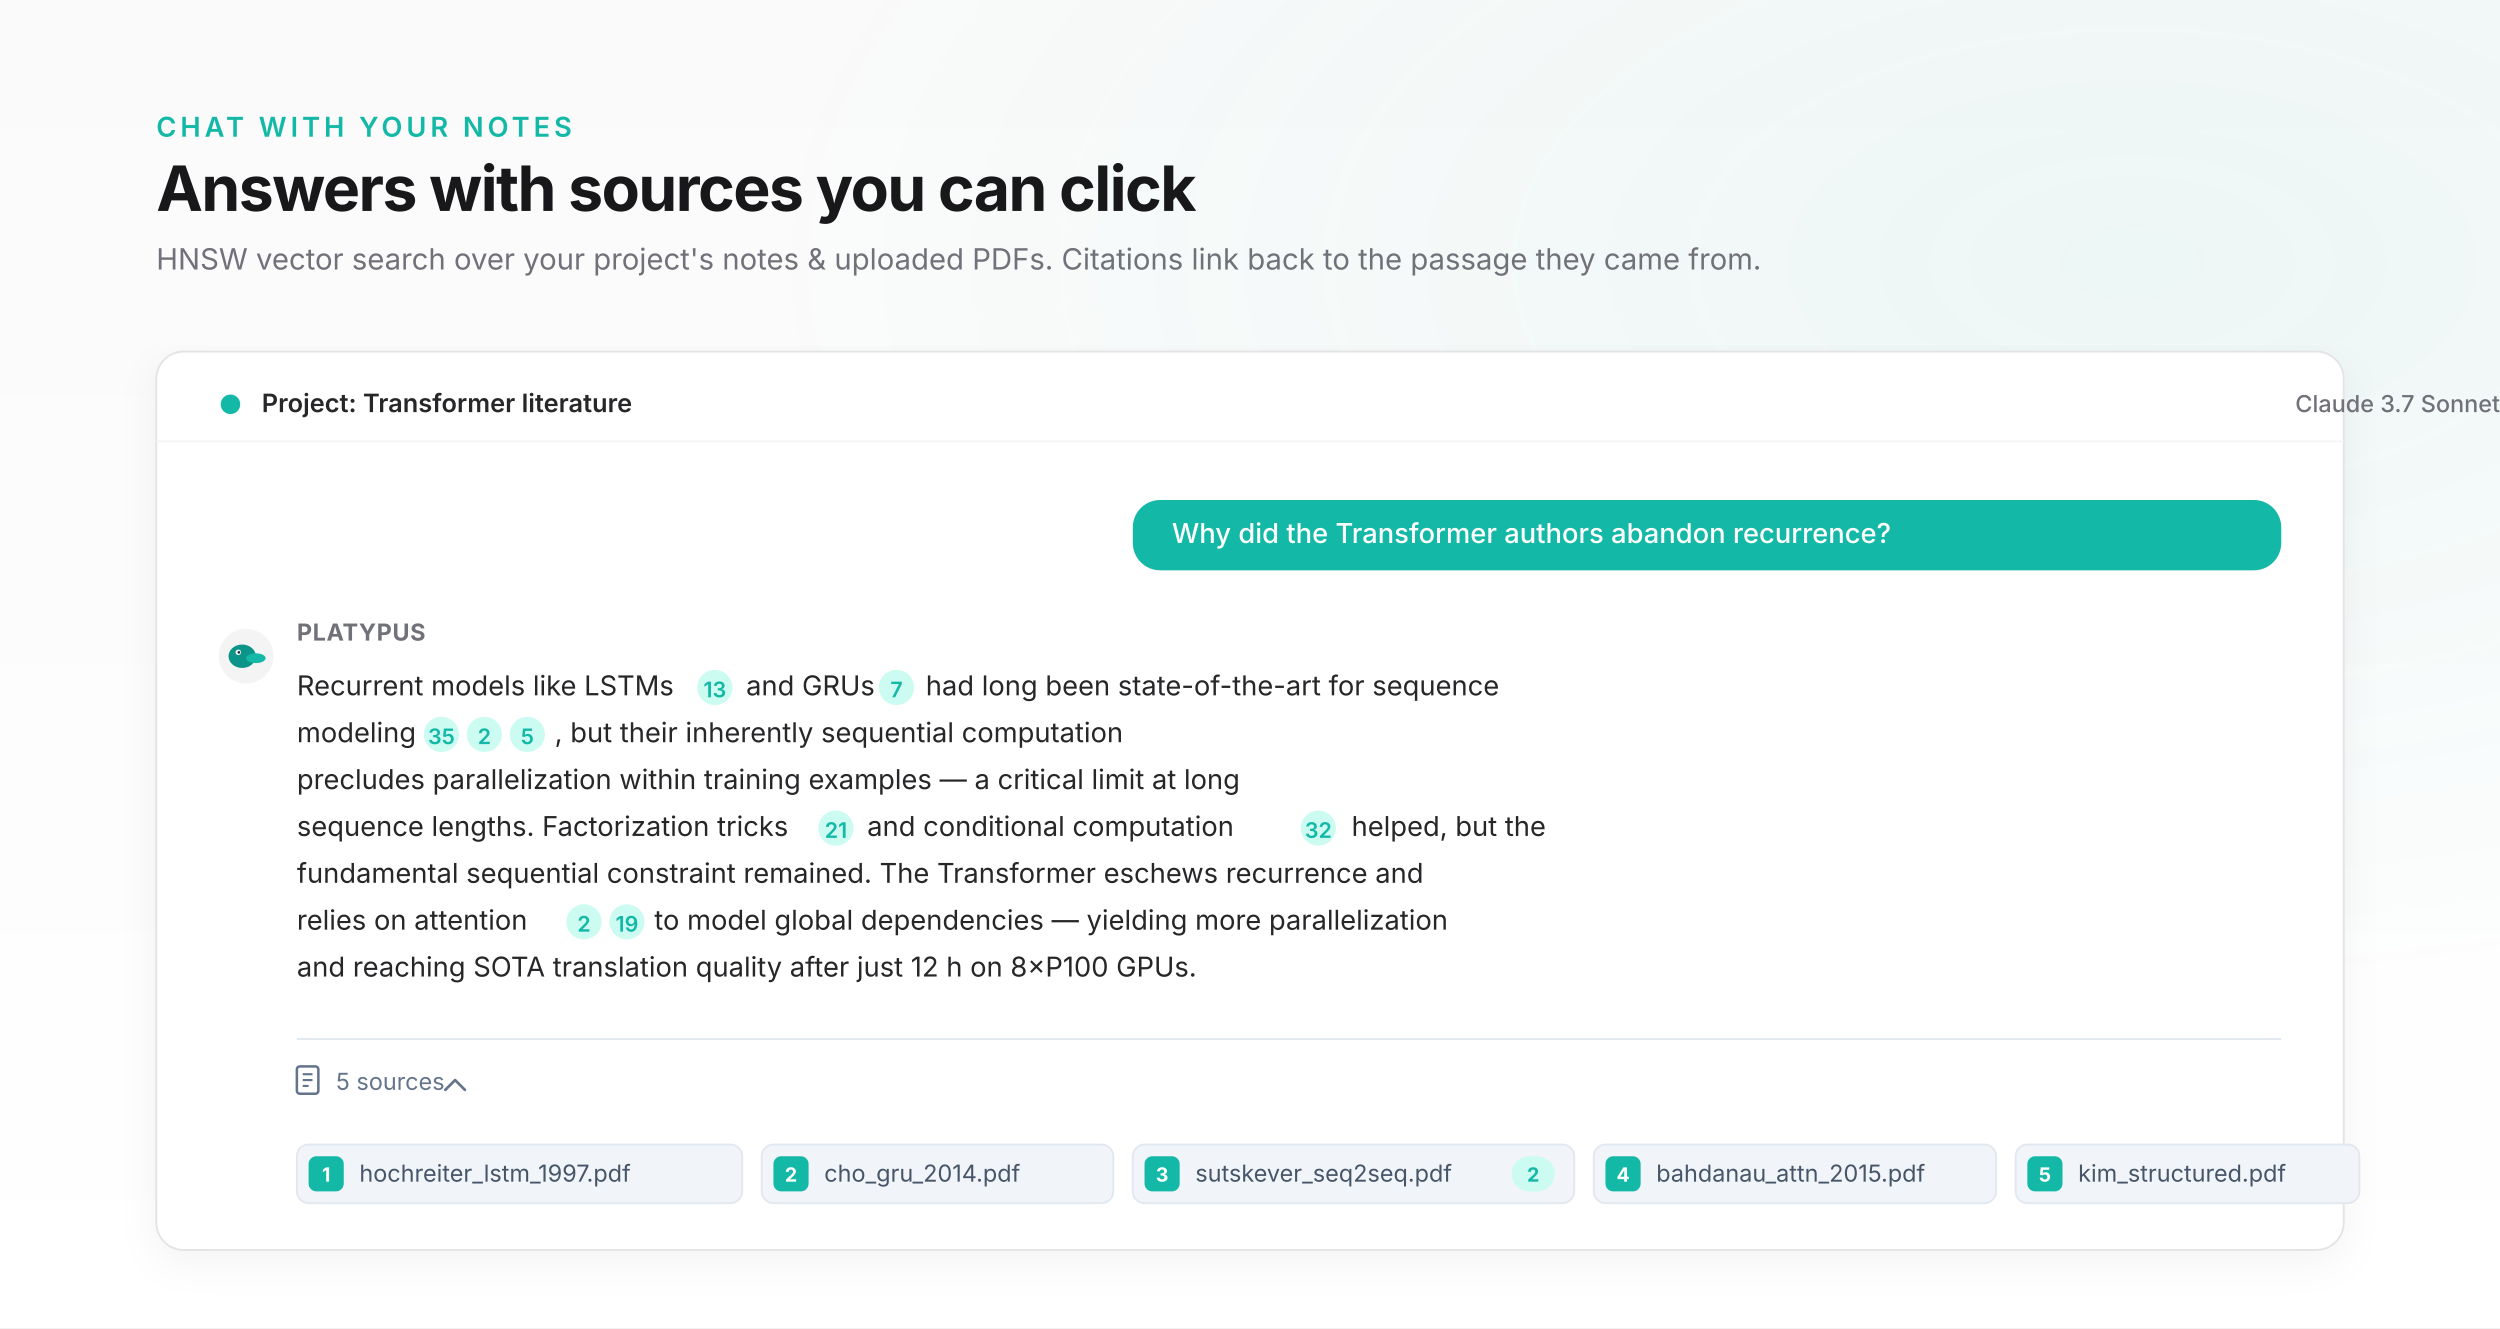
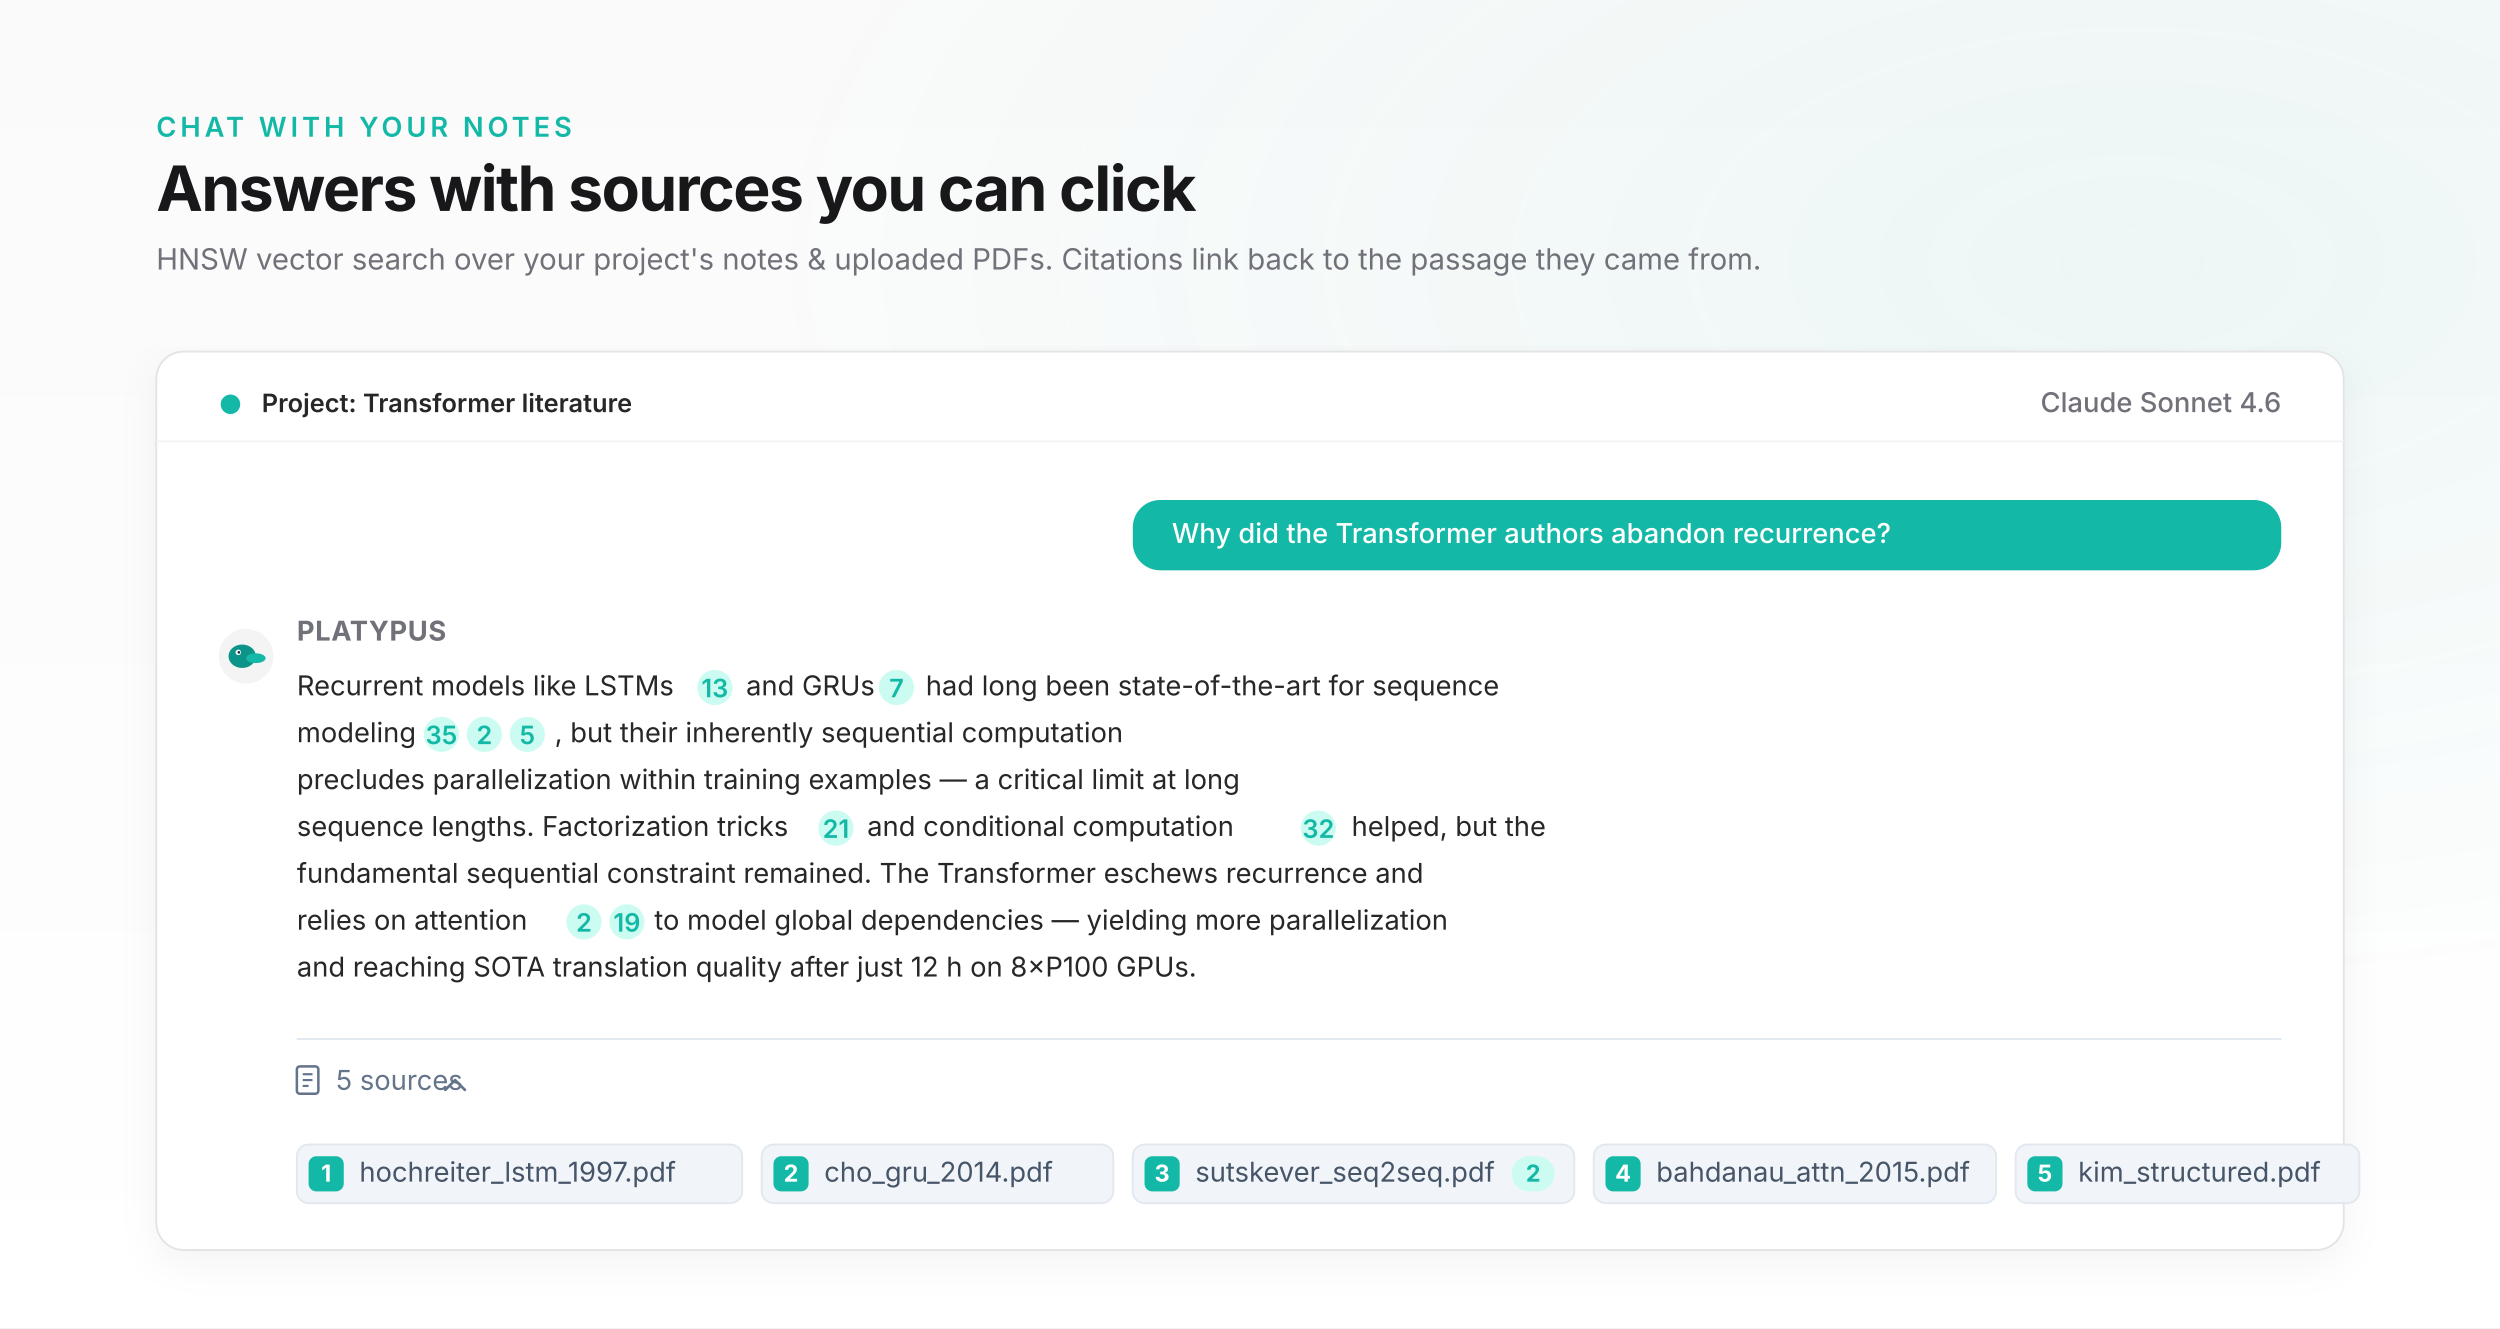
<svg xmlns="http://www.w3.org/2000/svg" viewBox="0 0 1280 680" role="img" aria-label="Chat with your notes — answers cite the source passage so you can verify">
  <defs>
    <linearGradient id="bg-ch" x1="0" y1="0" x2="0" y2="1">
      <stop offset="0%" stop-color="#FAFAFA" />
      <stop offset="100%" stop-color="#FFFFFF" />
    </linearGradient>
    <radialGradient id="tealGlow-ch" cx="85%" cy="20%" r="55%">
      <stop offset="0%" stop-color="#14B8A6" stop-opacity="0.06" />
      <stop offset="100%" stop-color="#14B8A6" stop-opacity="0" />
    </radialGradient>
    <filter id="cardShadow-ch" x="-2%" y="-2%" width="104%" height="108%">
      <feDropShadow dx="0" dy="6" stdDeviation="10" flood-color="#000000" flood-opacity="0.05" />
    </filter>
    <symbol id="ic" overflow="visible">
      <rect x="0" y="-1" width="18" height="18" rx="9" fill="#CCFBF1" />
    </symbol>
  </defs>
  <rect width="1280" height="680" fill="url(#bg-ch)" />
  <rect width="1280" height="680" fill="url(#tealGlow-ch)" />
  <text x="80" y="70" font-family="-apple-system, BlinkMacSystemFont, 'Segoe UI', Inter, system-ui, sans-serif" font-size="14" font-weight="600" fill="#14B8A6" letter-spacing="2">CHAT WITH YOUR NOTES</text>
  <text x="80" y="108" font-family="-apple-system, BlinkMacSystemFont, 'Segoe UI', Inter, system-ui, sans-serif" font-size="32" font-weight="700" fill="#18181B" letter-spacing="-0.8">Answers with sources you can click</text>
  <text x="80" y="138" font-family="-apple-system, BlinkMacSystemFont, 'Segoe UI', Inter, system-ui, sans-serif" font-size="15" font-weight="400" fill="#71717A">HNSW vector search over your project's notes &amp; uploaded PDFs. Citations link back to the passage they came from.</text>
  <g filter="url(#cardShadow-ch)">
    <rect x="80" y="180" width="1120" height="460" rx="14" ry="14" fill="#FFFFFF" stroke="#E4E4E7" stroke-width="1" />
  </g>
  <line x1="80" y1="226" x2="1200" y2="226" stroke="#F4F4F5" stroke-width="1" />
  <g transform="translate(112, 207)">
    <circle cx="6" cy="0" r="5" fill="#14B8A6" />
    <text x="22" y="4" font-family="-apple-system, BlinkMacSystemFont, 'Segoe UI', Inter, system-ui, sans-serif" font-size="13" font-weight="600" fill="#27272A">Project: Transformer literature</text>
-     <text x="1168" y="4" text-anchor="end" font-family="-apple-system, BlinkMacSystemFont, 'Segoe UI', Inter, system-ui, sans-serif" font-size="12" font-weight="500" fill="#71717A">Claude 3.7 Sonnet</text>
+     <text x="1056" y="4" text-anchor="end" font-family="-apple-system, BlinkMacSystemFont, 'Segoe UI', Inter, system-ui, sans-serif" font-size="14" font-weight="500" fill="#71717A">Claude Sonnet 4.6</text>
  </g>
  <g transform="translate(580, 256)">
    <rect x="0" y="0" width="588" height="36" rx="14" fill="#14B8A6" />
    <text x="20" y="22" font-family="-apple-system, BlinkMacSystemFont, 'Segoe UI', Inter, system-ui, sans-serif" font-size="14" font-weight="500" fill="#FFFFFF">Why did the Transformer authors abandon recurrence?</text>
  </g>
  <g transform="translate(112, 322)">
    <circle cx="14" cy="14" r="14" fill="#F4F4F5" />
    <ellipse cx="12" cy="14" rx="7" ry="6" fill="#0d9488" />
    <ellipse cx="19" cy="15" rx="5" ry="2.5" fill="#14b8a6" />
    <circle cx="10" cy="12" r="1.4" fill="white" />
    <circle cx="10.3" cy="12" r="0.7" fill="#1e293b" />
-     <text x="40" y="6" font-family="-apple-system, BlinkMacSystemFont, 'Segoe UI', Inter, system-ui, sans-serif" font-size="12" font-weight="700" fill="#71717A" letter-spacing="0.3">PLATYPUS</text>
+     <text x="40" y="6" font-family="-apple-system, BlinkMacSystemFont, 'Segoe UI', Inter, system-ui, sans-serif" font-size="14" font-weight="700" fill="#71717A" letter-spacing="0.3">PLATYPUS</text>
    <text x="40" y="34" font-family="-apple-system, BlinkMacSystemFont, 'Segoe UI', Inter, system-ui, sans-serif" font-size="14" fill="#27272A">Recurrent models like LSTMs</text>
    <use href="#ic" x="245" y="22" />
-     <text x="254" y="35" text-anchor="middle" font-family="-apple-system, BlinkMacSystemFont, 'Segoe UI', Inter, system-ui, sans-serif" font-size="11" font-weight="600" fill="#14B8A6">13</text>
+     <text x="254" y="35" text-anchor="middle" font-family="-apple-system, BlinkMacSystemFont, 'Segoe UI', Inter, system-ui, sans-serif" font-size="13" font-weight="600" fill="#14B8A6">13</text>
    <text x="270" y="34" font-family="-apple-system, BlinkMacSystemFont, 'Segoe UI', Inter, system-ui, sans-serif" font-size="14" fill="#27272A">and GRUs</text>
    <use href="#ic" x="338" y="22" />
-     <text x="347" y="35" text-anchor="middle" font-family="-apple-system, BlinkMacSystemFont, 'Segoe UI', Inter, system-ui, sans-serif" font-size="11" font-weight="600" fill="#14B8A6">7</text>
+     <text x="347" y="35" text-anchor="middle" font-family="-apple-system, BlinkMacSystemFont, 'Segoe UI', Inter, system-ui, sans-serif" font-size="13" font-weight="600" fill="#14B8A6">7</text>
    <text x="362" y="34" font-family="-apple-system, BlinkMacSystemFont, 'Segoe UI', Inter, system-ui, sans-serif" font-size="14" fill="#27272A">had long been state-of-the-art for sequence</text>
    <text x="40" y="58" font-family="-apple-system, BlinkMacSystemFont, 'Segoe UI', Inter, system-ui, sans-serif" font-size="14" fill="#27272A">modeling</text>
    <use href="#ic" x="105" y="46" />
-     <text x="114" y="59" text-anchor="middle" font-family="-apple-system, BlinkMacSystemFont, 'Segoe UI', Inter, system-ui, sans-serif" font-size="11" font-weight="600" fill="#14B8A6">35</text>
+     <text x="114" y="59" text-anchor="middle" font-family="-apple-system, BlinkMacSystemFont, 'Segoe UI', Inter, system-ui, sans-serif" font-size="13" font-weight="600" fill="#14B8A6">35</text>
    <use href="#ic" x="127" y="46" />
-     <text x="136" y="59" text-anchor="middle" font-family="-apple-system, BlinkMacSystemFont, 'Segoe UI', Inter, system-ui, sans-serif" font-size="11" font-weight="600" fill="#14B8A6">2</text>
+     <text x="136" y="59" text-anchor="middle" font-family="-apple-system, BlinkMacSystemFont, 'Segoe UI', Inter, system-ui, sans-serif" font-size="13" font-weight="600" fill="#14B8A6">2</text>
    <use href="#ic" x="149" y="46" />
-     <text x="158" y="59" text-anchor="middle" font-family="-apple-system, BlinkMacSystemFont, 'Segoe UI', Inter, system-ui, sans-serif" font-size="11" font-weight="600" fill="#14B8A6">5</text>
+     <text x="158" y="59" text-anchor="middle" font-family="-apple-system, BlinkMacSystemFont, 'Segoe UI', Inter, system-ui, sans-serif" font-size="13" font-weight="600" fill="#14B8A6">5</text>
    <text x="172" y="58" font-family="-apple-system, BlinkMacSystemFont, 'Segoe UI', Inter, system-ui, sans-serif" font-size="14" fill="#27272A">, but their inherently sequential computation</text>
    <text x="40" y="82" font-family="-apple-system, BlinkMacSystemFont, 'Segoe UI', Inter, system-ui, sans-serif" font-size="14" fill="#27272A">precludes parallelization within training examples — a critical limit at long</text>
    <text x="40" y="106" font-family="-apple-system, BlinkMacSystemFont, 'Segoe UI', Inter, system-ui, sans-serif" font-size="14" fill="#27272A">sequence lengths. Factorization tricks</text>
    <use href="#ic" x="307" y="94" />
-     <text x="316" y="107" text-anchor="middle" font-family="-apple-system, BlinkMacSystemFont, 'Segoe UI', Inter, system-ui, sans-serif" font-size="11" font-weight="600" fill="#14B8A6">21</text>
+     <text x="316" y="107" text-anchor="middle" font-family="-apple-system, BlinkMacSystemFont, 'Segoe UI', Inter, system-ui, sans-serif" font-size="13" font-weight="600" fill="#14B8A6">21</text>
    <text x="332" y="106" font-family="-apple-system, BlinkMacSystemFont, 'Segoe UI', Inter, system-ui, sans-serif" font-size="14" fill="#27272A">and conditional computation</text>
    <use href="#ic" x="554" y="94" />
-     <text x="563" y="107" text-anchor="middle" font-family="-apple-system, BlinkMacSystemFont, 'Segoe UI', Inter, system-ui, sans-serif" font-size="11" font-weight="600" fill="#14B8A6">32</text>
+     <text x="563" y="107" text-anchor="middle" font-family="-apple-system, BlinkMacSystemFont, 'Segoe UI', Inter, system-ui, sans-serif" font-size="13" font-weight="600" fill="#14B8A6">32</text>
    <text x="580" y="106" font-family="-apple-system, BlinkMacSystemFont, 'Segoe UI', Inter, system-ui, sans-serif" font-size="14" fill="#27272A">helped, but the</text>
    <text x="40" y="130" font-family="-apple-system, BlinkMacSystemFont, 'Segoe UI', Inter, system-ui, sans-serif" font-size="14" fill="#27272A">fundamental sequential constraint remained. The Transformer eschews recurrence and</text>
    <text x="40" y="154" font-family="-apple-system, BlinkMacSystemFont, 'Segoe UI', Inter, system-ui, sans-serif" font-size="14" fill="#27272A">relies on attention</text>
    <use href="#ic" x="178" y="142" />
-     <text x="187" y="155" text-anchor="middle" font-family="-apple-system, BlinkMacSystemFont, 'Segoe UI', Inter, system-ui, sans-serif" font-size="11" font-weight="600" fill="#14B8A6">2</text>
+     <text x="187" y="155" text-anchor="middle" font-family="-apple-system, BlinkMacSystemFont, 'Segoe UI', Inter, system-ui, sans-serif" font-size="13" font-weight="600" fill="#14B8A6">2</text>
    <use href="#ic" x="200" y="142" />
-     <text x="209" y="155" text-anchor="middle" font-family="-apple-system, BlinkMacSystemFont, 'Segoe UI', Inter, system-ui, sans-serif" font-size="11" font-weight="600" fill="#14B8A6">19</text>
+     <text x="209" y="155" text-anchor="middle" font-family="-apple-system, BlinkMacSystemFont, 'Segoe UI', Inter, system-ui, sans-serif" font-size="13" font-weight="600" fill="#14B8A6">19</text>
    <text x="223" y="154" font-family="-apple-system, BlinkMacSystemFont, 'Segoe UI', Inter, system-ui, sans-serif" font-size="14" fill="#27272A">to model global dependencies — yielding more parallelization</text>
    <text x="40" y="178" font-family="-apple-system, BlinkMacSystemFont, 'Segoe UI', Inter, system-ui, sans-serif" font-size="14" fill="#27272A">and reaching SOTA translation quality after just 12 h on 8×P100 GPUs.</text>
    <line x1="40" y1="210" x2="1056" y2="210" stroke="#E2E8F0" stroke-width="1" />
    <g transform="translate(40, 234)">
      <rect x="0" y="-10" width="11" height="14" rx="1.5" fill="none" stroke="#64748B" stroke-width="1.3" />
      <line x1="3" y1="-6" x2="8" y2="-6" stroke="#64748B" stroke-width="1.1" />
      <line x1="3" y1="-3" x2="8" y2="-3" stroke="#64748B" stroke-width="1.1" />
      <line x1="3" y1="0" x2="6" y2="0" stroke="#64748B" stroke-width="1.1" />
-       <text x="20" y="2" font-family="-apple-system, BlinkMacSystemFont, 'Segoe UI', Inter, system-ui, sans-serif" font-size="12" fill="#64748B">5 sources</text>
+       <text x="20" y="2" font-family="-apple-system, BlinkMacSystemFont, 'Segoe UI', Inter, system-ui, sans-serif" font-size="14" fill="#64748B">5 sources</text>
      <polyline points="76,2 81,-3 86,2" fill="none" stroke="#64748B" stroke-width="1.4" stroke-linecap="round" stroke-linejoin="round" />
    </g>
    <g transform="translate(40, 264)">
      <g transform="translate(0, 0)">
        <rect x="0" y="0" width="228" height="30" rx="6" fill="#F1F5F9" stroke="#E2E8F0" stroke-width="1" />
        <rect x="6" y="6" width="18" height="18" rx="4" fill="#14B8A6" />
-         <text x="15" y="19" text-anchor="middle" font-family="-apple-system, BlinkMacSystemFont, sans-serif" font-size="10" font-weight="700" fill="#FFFFFF">1</text>
-         <text x="32" y="19" font-family="-apple-system, BlinkMacSystemFont, 'Segoe UI', sans-serif" font-size="12" fill="#475569">hochreiter_lstm_1997.pdf</text>
+         <text x="15" y="19" text-anchor="middle" font-family="-apple-system, BlinkMacSystemFont, sans-serif" font-size="12" font-weight="700" fill="#FFFFFF">1</text>
+         <text x="32" y="19" font-family="-apple-system, BlinkMacSystemFont, 'Segoe UI', sans-serif" font-size="14" fill="#475569">hochreiter_lstm_1997.pdf</text>
      </g>
      <g transform="translate(238, 0)">
        <rect x="0" y="0" width="180" height="30" rx="6" fill="#F1F5F9" stroke="#E2E8F0" stroke-width="1" />
        <rect x="6" y="6" width="18" height="18" rx="4" fill="#14B8A6" />
-         <text x="15" y="19" text-anchor="middle" font-family="-apple-system, BlinkMacSystemFont, sans-serif" font-size="10" font-weight="700" fill="#FFFFFF">2</text>
-         <text x="32" y="19" font-family="-apple-system, BlinkMacSystemFont, 'Segoe UI', sans-serif" font-size="12" fill="#475569">cho_gru_2014.pdf</text>
+         <text x="15" y="19" text-anchor="middle" font-family="-apple-system, BlinkMacSystemFont, sans-serif" font-size="12" font-weight="700" fill="#FFFFFF">2</text>
+         <text x="32" y="19" font-family="-apple-system, BlinkMacSystemFont, 'Segoe UI', sans-serif" font-size="14" fill="#475569">cho_gru_2014.pdf</text>
      </g>
      <g transform="translate(428, 0)">
        <rect x="0" y="0" width="226" height="30" rx="6" fill="#F1F5F9" stroke="#E2E8F0" stroke-width="1" />
        <rect x="6" y="6" width="18" height="18" rx="4" fill="#14B8A6" />
-         <text x="15" y="19" text-anchor="middle" font-family="-apple-system, BlinkMacSystemFont, sans-serif" font-size="10" font-weight="700" fill="#FFFFFF">3</text>
-         <text x="32" y="19" font-family="-apple-system, BlinkMacSystemFont, 'Segoe UI', sans-serif" font-size="12" fill="#475569">sutskever_seq2seq.pdf</text>
+         <text x="15" y="19" text-anchor="middle" font-family="-apple-system, BlinkMacSystemFont, sans-serif" font-size="12" font-weight="700" fill="#FFFFFF">3</text>
+         <text x="32" y="19" font-family="-apple-system, BlinkMacSystemFont, 'Segoe UI', sans-serif" font-size="14" fill="#475569">sutskever_seq2seq.pdf</text>
        <rect x="194" y="6" width="22" height="18" rx="9" fill="#CCFBF1" />
-         <text x="205" y="19" text-anchor="middle" font-family="-apple-system, BlinkMacSystemFont, sans-serif" font-size="10" font-weight="700" fill="#14B8A6">2</text>
+         <text x="205" y="19" text-anchor="middle" font-family="-apple-system, BlinkMacSystemFont, sans-serif" font-size="12" font-weight="700" fill="#14B8A6">2</text>
      </g>
      <g transform="translate(664, 0)">
        <rect x="0" y="0" width="206" height="30" rx="6" fill="#F1F5F9" stroke="#E2E8F0" stroke-width="1" />
        <rect x="6" y="6" width="18" height="18" rx="4" fill="#14B8A6" />
-         <text x="15" y="19" text-anchor="middle" font-family="-apple-system, BlinkMacSystemFont, sans-serif" font-size="10" font-weight="700" fill="#FFFFFF">4</text>
-         <text x="32" y="19" font-family="-apple-system, BlinkMacSystemFont, 'Segoe UI', sans-serif" font-size="12" fill="#475569">bahdanau_attn_2015.pdf</text>
+         <text x="15" y="19" text-anchor="middle" font-family="-apple-system, BlinkMacSystemFont, sans-serif" font-size="12" font-weight="700" fill="#FFFFFF">4</text>
+         <text x="32" y="19" font-family="-apple-system, BlinkMacSystemFont, 'Segoe UI', sans-serif" font-size="14" fill="#475569">bahdanau_attn_2015.pdf</text>
      </g>
      <g transform="translate(880, 0)">
        <rect x="0" y="0" width="176" height="30" rx="6" fill="#F1F5F9" stroke="#E2E8F0" stroke-width="1" />
        <rect x="6" y="6" width="18" height="18" rx="4" fill="#14B8A6" />
-         <text x="15" y="19" text-anchor="middle" font-family="-apple-system, BlinkMacSystemFont, sans-serif" font-size="10" font-weight="700" fill="#FFFFFF">5</text>
-         <text x="32" y="19" font-family="-apple-system, BlinkMacSystemFont, 'Segoe UI', sans-serif" font-size="12" fill="#475569">kim_structured.pdf</text>
+         <text x="15" y="19" text-anchor="middle" font-family="-apple-system, BlinkMacSystemFont, sans-serif" font-size="12" font-weight="700" fill="#FFFFFF">5</text>
+         <text x="32" y="19" font-family="-apple-system, BlinkMacSystemFont, 'Segoe UI', sans-serif" font-size="14" fill="#475569">kim_structured.pdf</text>
      </g>
    </g>
  </g>
</svg>
